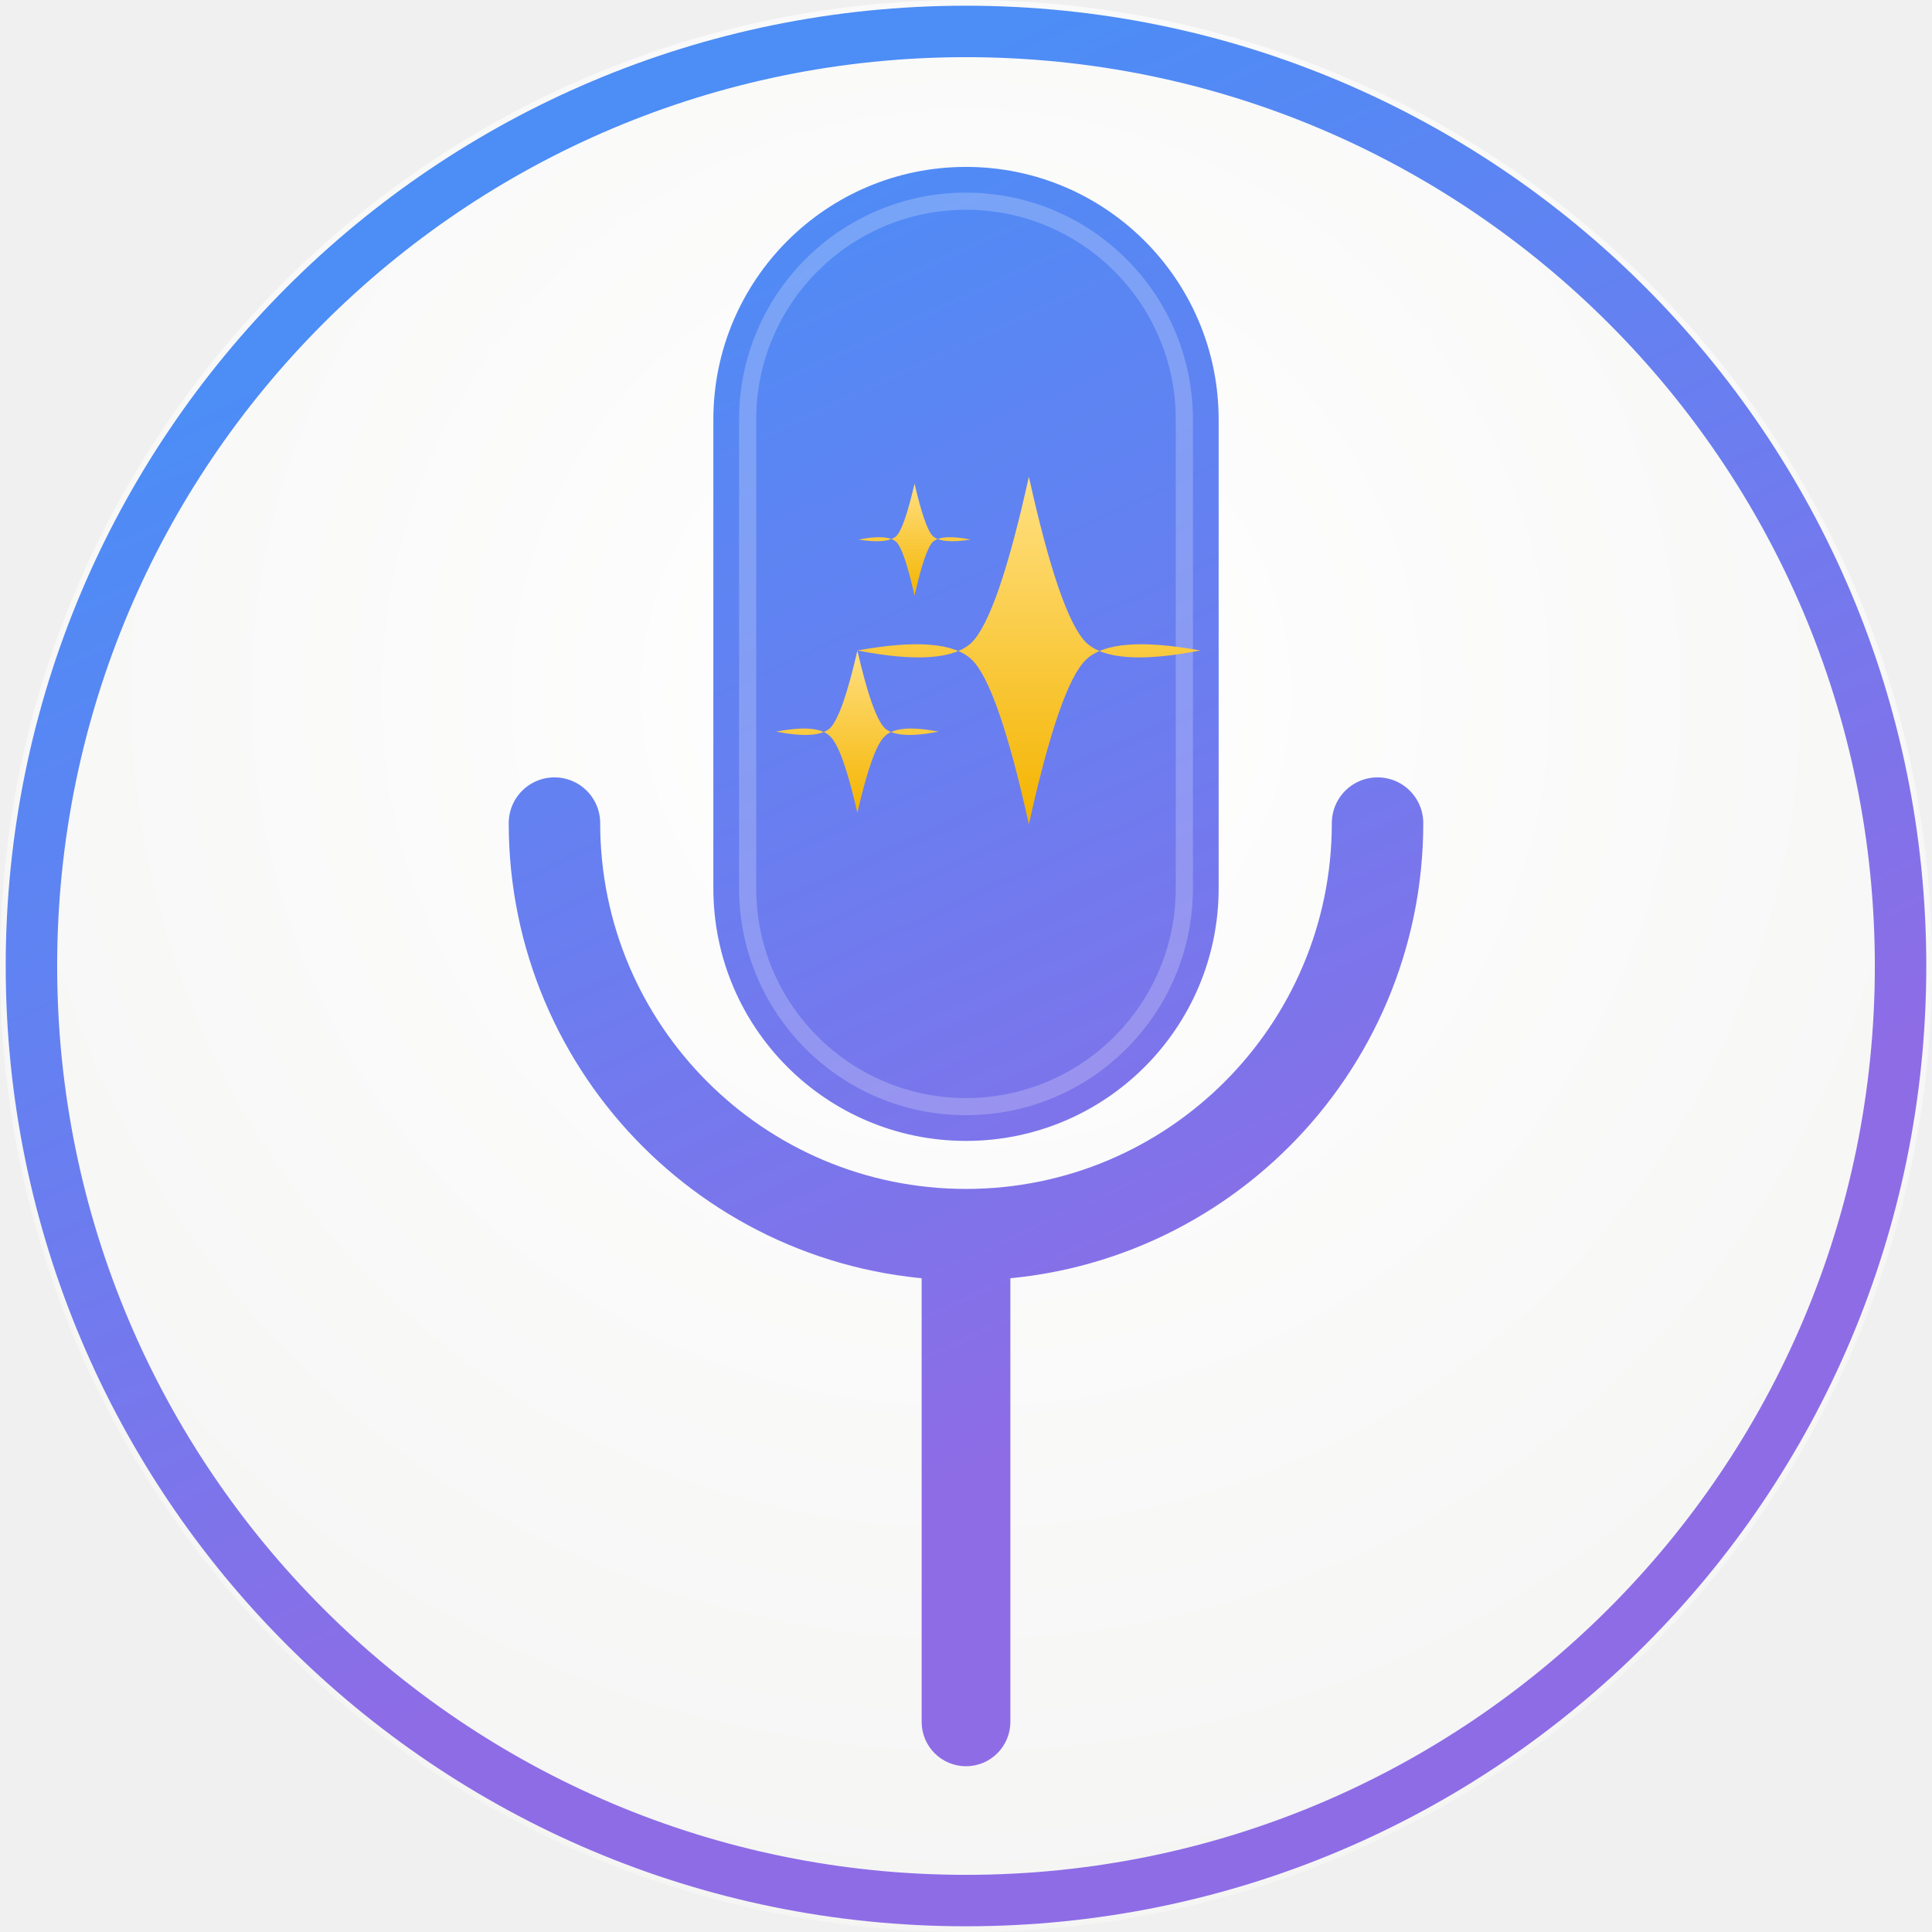
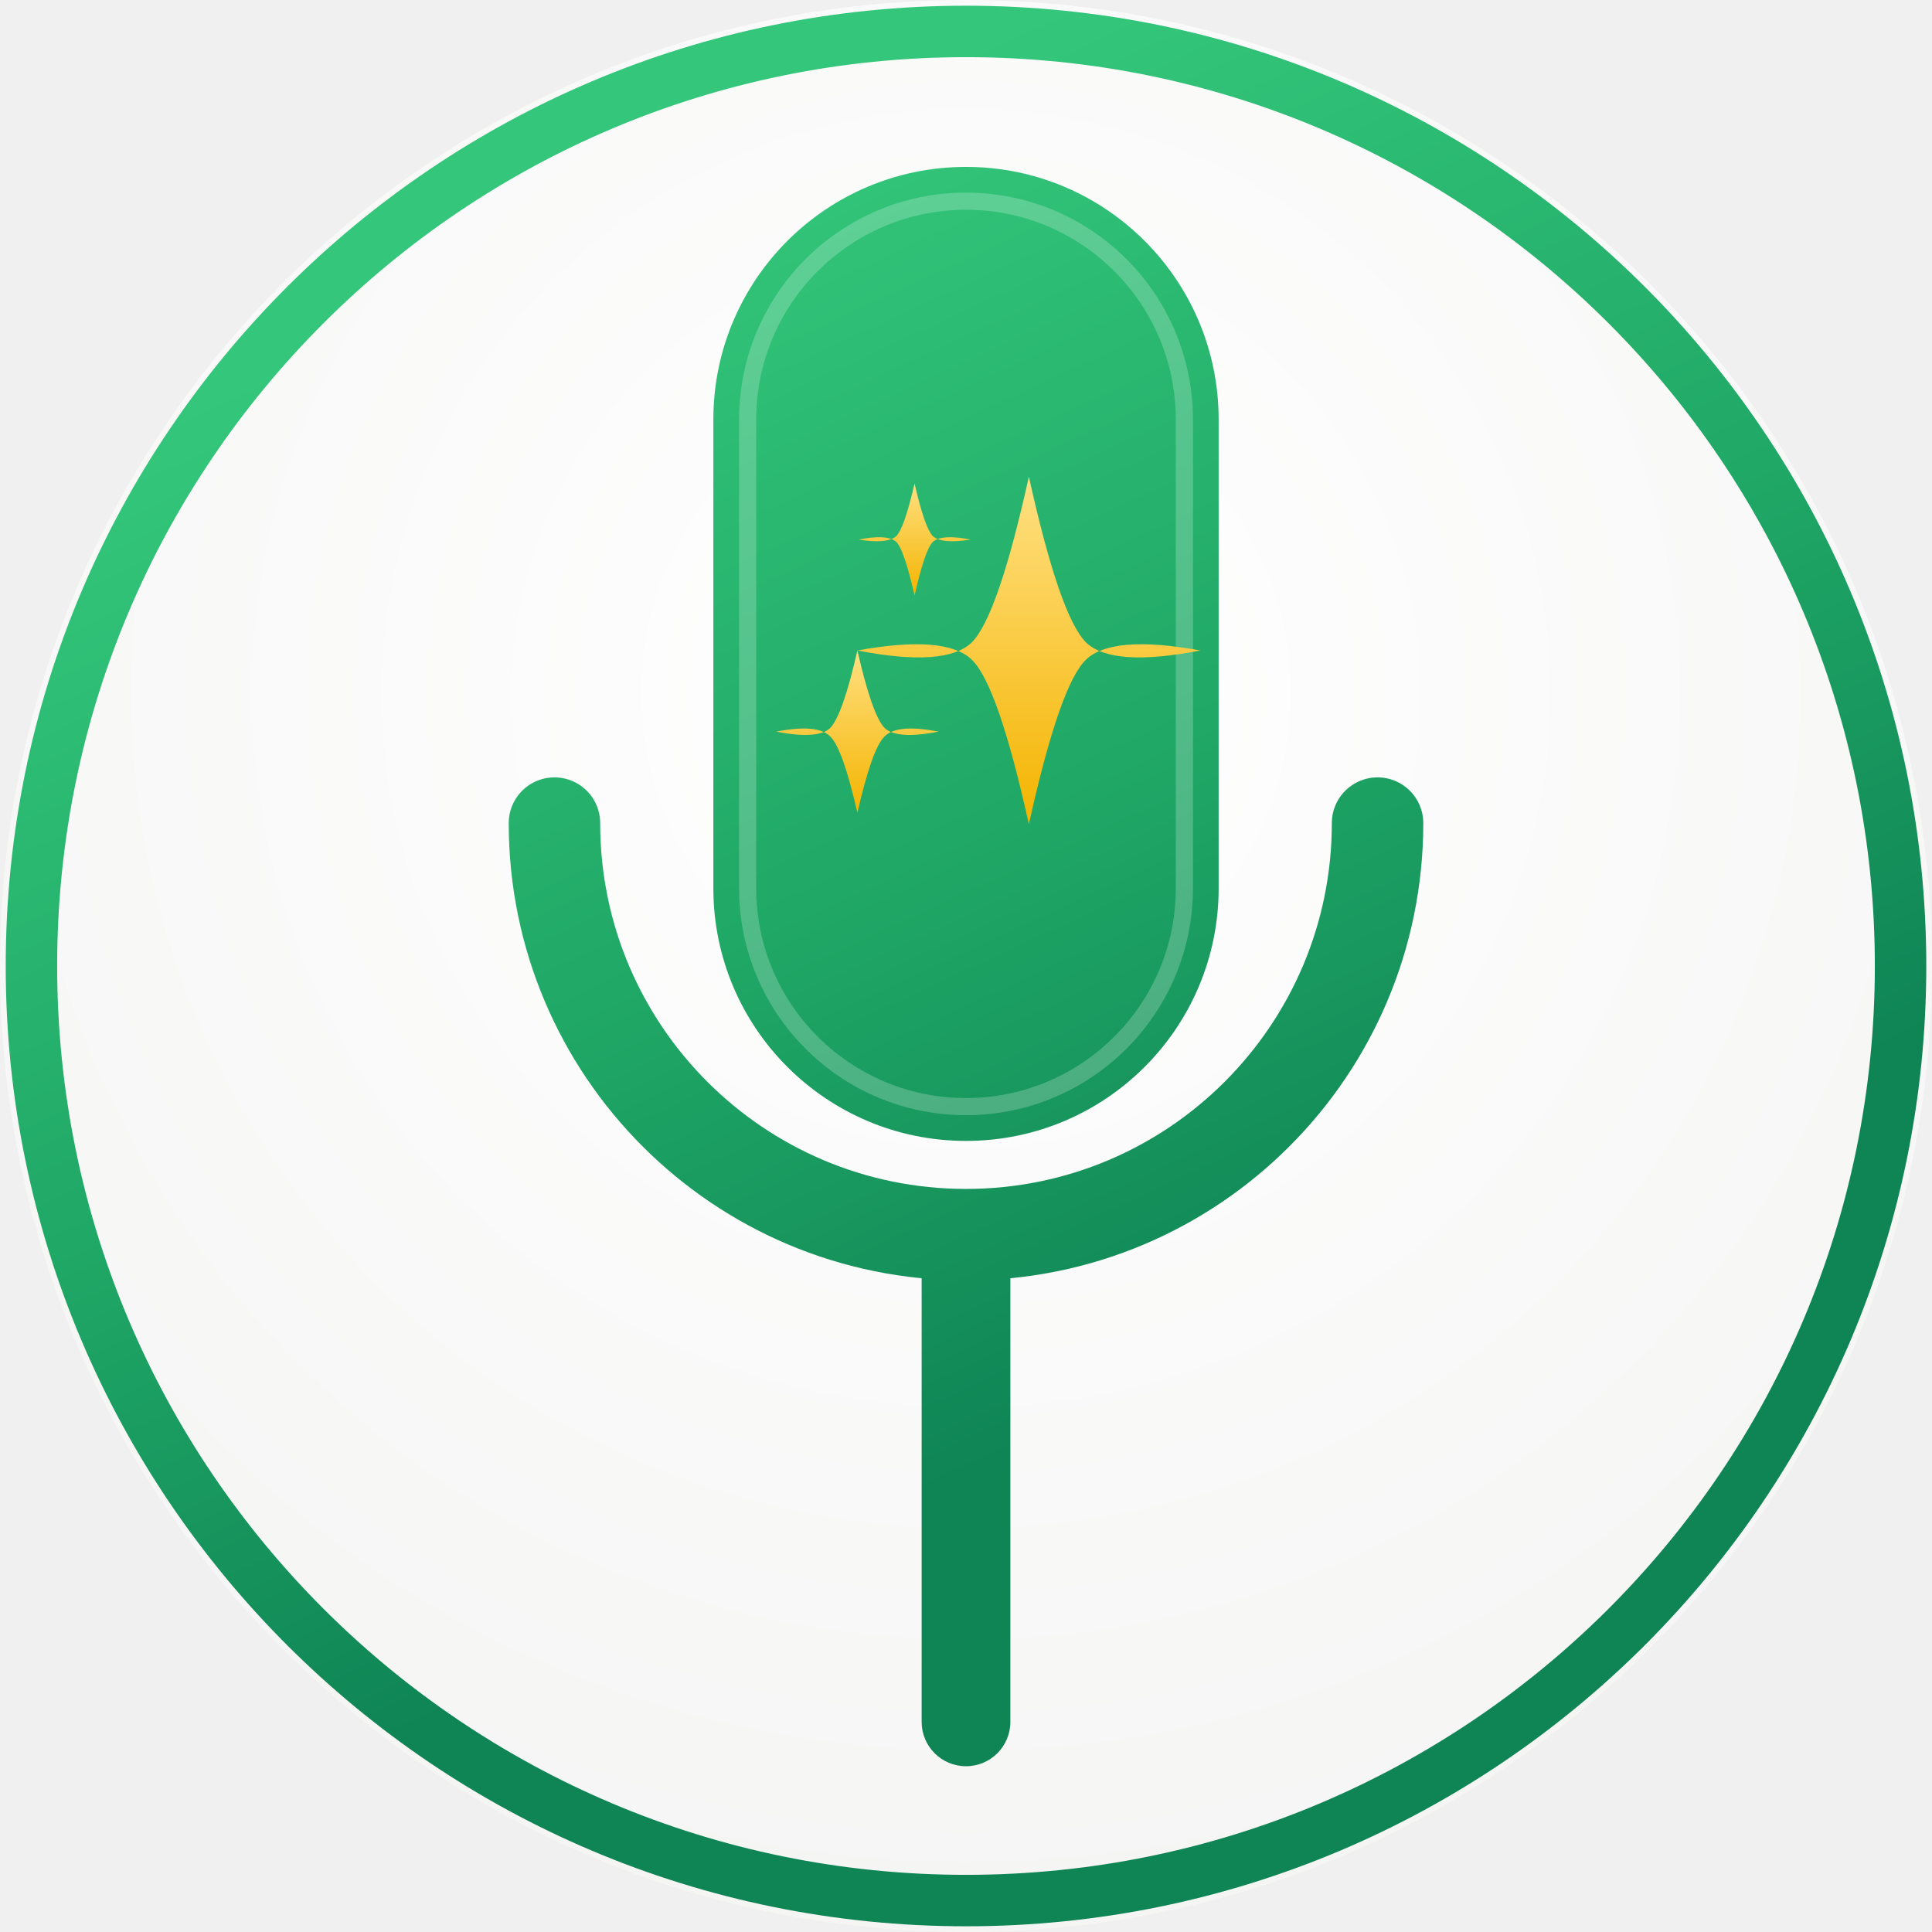
<svg xmlns="http://www.w3.org/2000/svg" width="169" height="169" viewBox="0 0 169 169" fill="none">
  <defs>
    <radialGradient id="badge" cx="50%" cy="36%" r="80%">
      <stop offset="0%" stop-color="#FFFFFF" />
      <stop offset="100%" stop-color="#F2F3F1" />
    </radialGradient>
    <linearGradient id="ink" x1="62" y1="14" x2="110" y2="118" gradientUnits="userSpaceOnUse">
-       <stop offset="0%" stop-color="#4C8DF6" />
-       <stop offset="55%" stop-color="#6D7CEF" />
-       <stop offset="100%" stop-color="#8E6CE6" />
+       <stop offset="0%" stop-color="#34C77B" />
+       <stop offset="55%" stop-color="#20A866" />
+       <stop offset="100%" stop-color="#0F8455" />
    </linearGradient>
    <linearGradient id="gold" x1="0" y1="0" x2="0" y2="1">
      <stop offset="0%" stop-color="#FFE082" />
      <stop offset="100%" stop-color="#F4B400" />
    </linearGradient>
  </defs>
  <circle cx="84.5" cy="84.5" r="84.5" fill="url(#badge)" />
  <circle cx="84.5" cy="84.5" r="81.75" stroke="url(#ink)" stroke-width="4.5" />
  <rect x="62.4" y="14.6" width="44.2" height="85.2" rx="22.1" fill="url(#ink)" />
  <rect x="65.4" y="17.6" width="38.2" height="79.2" rx="19.1" stroke="#FFFFFF" stroke-opacity="0.22" stroke-width="1.5" />
  <path d="M48.5 72 A36 36 0 0 0 120.5 72" stroke="url(#ink)" stroke-width="8" stroke-linecap="round" />
  <rect x="80.62" y="106" width="7.76" height="48.5" rx="3.88" fill="url(#ink)" />
  <path d="M90 41.7 Q92.7 53.9 95 56.2 Q97.3 58.4 105 56.9 Q97.3 55.5 95 57.7 Q92.7 59.9 90 72.1 Q87.3 59.9 85 57.7 Q82.7 55.5 75 56.9 Q82.7 58.4 85 56.2 Q87.3 53.9 90 41.7 Z" fill="url(#gold)" />
  <path d="M75 56.9 Q76.3 62.6 77.4 63.7 Q78.5 64.7 82.1 64 Q78.5 63.3 77.4 64.4 Q76.3 65.4 75 71.1 Q73.7 65.4 72.6 64.4 Q71.5 63.3 67.9 64 Q71.5 64.7 72.6 63.7 Q73.7 62.6 75 56.9 Z" fill="url(#gold)" />
  <path d="M80 42.3 Q80.9 46.2 81.6 46.9 Q82.4 47.6 84.9 47.2 Q82.4 46.7 81.6 47.4 Q80.9 48.1 80 52.1 Q79.1 48.1 78.4 47.4 Q77.6 46.7 75.1 47.2 Q77.6 47.6 78.4 46.9 Q79.1 46.2 80 42.3 Z" fill="url(#gold)" />
</svg>
